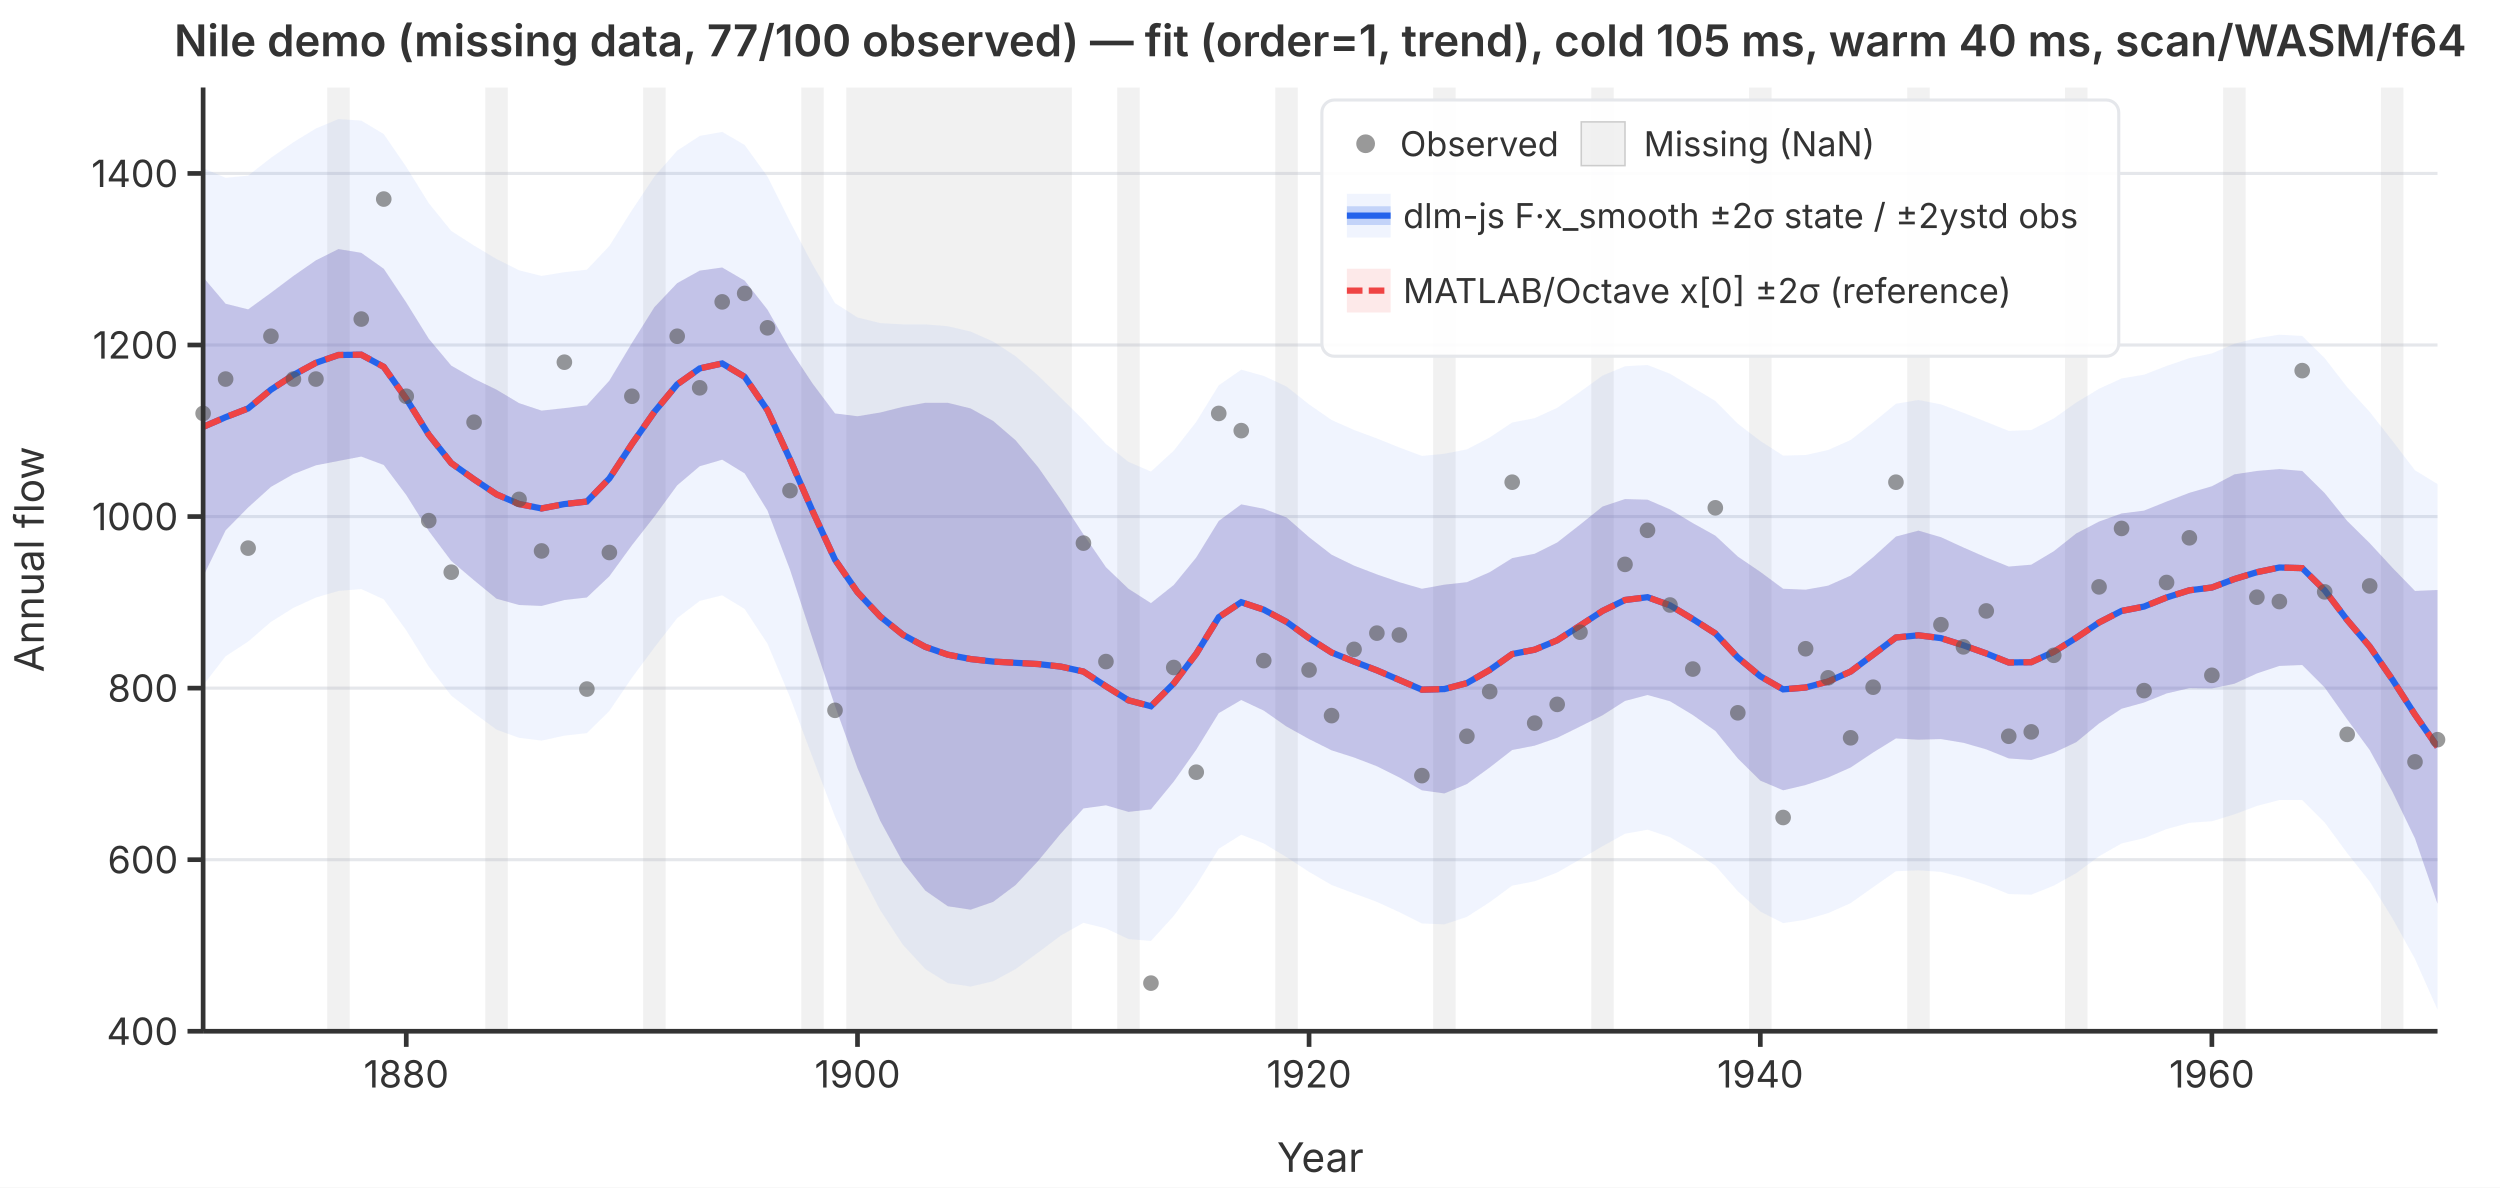
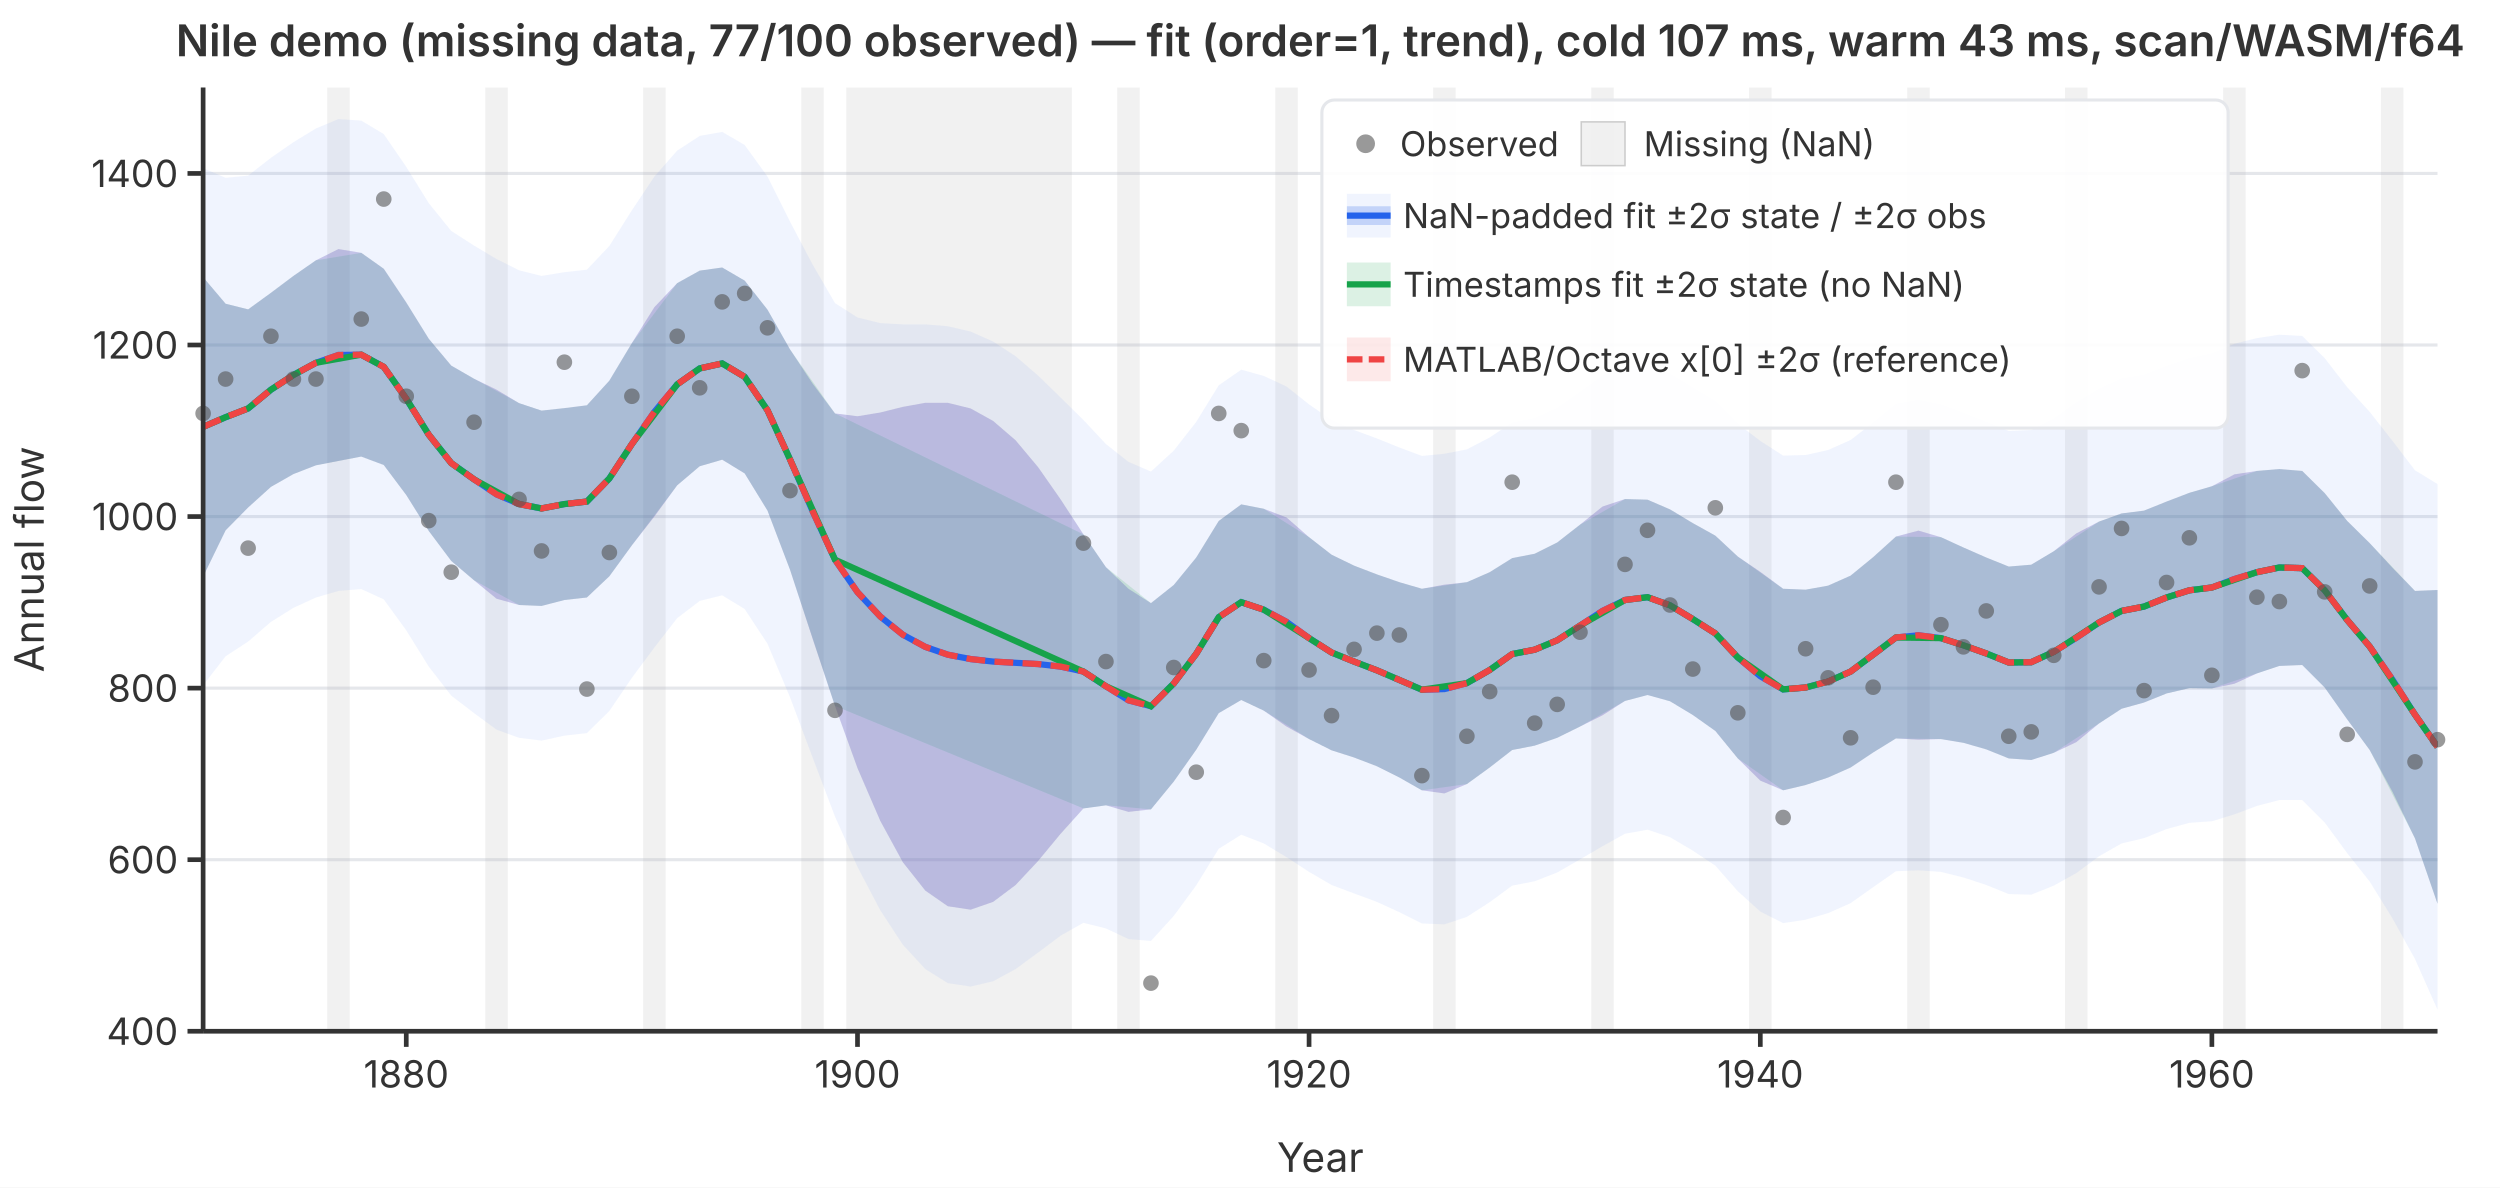
<svg xmlns="http://www.w3.org/2000/svg" viewBox="0 0 800 380" font-family="system-ui,-apple-system,sans-serif" font-size="12">
  <rect width="800" height="380" fill="white" />
  <defs>
    <clipPath id="plot-clip">
      <rect x="65" y="28" width="715" height="302" />
    </clipPath>
  </defs>
  <line x1="65" y1="330.0" x2="780" y2="330.0" stroke="#e5e7eb" stroke-width="1" />
  <line x1="65" y1="275.1" x2="780" y2="275.1" stroke="#e5e7eb" stroke-width="1" />
  <line x1="65" y1="220.2" x2="780" y2="220.2" stroke="#e5e7eb" stroke-width="1" />
  <line x1="65" y1="165.3" x2="780" y2="165.3" stroke="#e5e7eb" stroke-width="1" />
  <line x1="65" y1="110.4" x2="780" y2="110.4" stroke="#e5e7eb" stroke-width="1" />
  <line x1="65" y1="55.5" x2="780" y2="55.5" stroke="#e5e7eb" stroke-width="1" />
  <g clip-path="url(#plot-clip)">
    <rect x="104.7" y="28.0" width="7.2" height="302.0" fill="rgba(180,180,180,0.18)" />
    <rect x="155.3" y="28.0" width="7.2" height="302.0" fill="rgba(180,180,180,0.18)" />
    <rect x="205.8" y="28.0" width="7.2" height="302.0" fill="rgba(180,180,180,0.18)" />
    <rect x="256.4" y="28.0" width="7.2" height="302.0" fill="rgba(180,180,180,0.18)" />
    <rect x="270.8" y="28.0" width="72.2" height="302.0" fill="rgba(180,180,180,0.18)" />
    <rect x="357.5" y="28.0" width="7.2" height="302.0" fill="rgba(180,180,180,0.18)" />
    <rect x="408.1" y="28.0" width="7.2" height="302.0" fill="rgba(180,180,180,0.18)" />
    <rect x="458.6" y="28.0" width="7.2" height="302.0" fill="rgba(180,180,180,0.18)" />
    <rect x="509.2" y="28.0" width="7.2" height="302.0" fill="rgba(180,180,180,0.18)" />
    <rect x="559.7" y="28.0" width="7.2" height="302.0" fill="rgba(180,180,180,0.18)" />
    <rect x="610.3" y="28.0" width="7.2" height="302.0" fill="rgba(180,180,180,0.18)" />
    <rect x="660.8" y="28.0" width="7.2" height="302.0" fill="rgba(180,180,180,0.18)" />
    <rect x="711.4" y="28.0" width="7.2" height="302.0" fill="rgba(180,180,180,0.18)" />
    <rect x="761.9" y="28.0" width="7.2" height="302.0" fill="rgba(180,180,180,0.18)" />
    <path d="M65.0,53.8L72.2,56.9L79.4,56.2L86.7,50.5L93.9,45.5L101.1,41.1L108.3,38.1L115.6,38.6L122.8,42.9L130.0,53.4L137.2,65.0L144.4,73.9L151.7,78.6L158.9,82.9L166.1,86.5L173.3,88.3L180.6,87.1L187.8,86.3L195.0,78.7L202.2,67.3L209.4,56.5L216.7,48.2L223.9,43.5L231.1,42.2L238.3,46.4L245.6,56.5L252.8,70.9L260.0,84.6L267.2,97.0L274.4,101.6L281.7,103.4L288.9,103.8L296.1,103.8L303.3,104.4L310.6,106.1L317.8,109.3L325.0,114.0L332.2,120.2L339.4,127.2L346.7,134.4L353.9,142.1L361.1,147.8L368.3,150.9L375.6,144.2L382.8,135.0L390.0,123.3L397.2,118.3L404.4,120.3L411.7,123.7L418.9,129.4L426.1,134.4L433.3,137.6L440.6,140.3L447.8,143.2L455.0,145.9L462.2,145.2L469.4,143.8L476.7,140.0L483.9,135.2L491.1,133.8L498.3,130.5L505.6,125.4L512.8,120.2L520.0,117.2L527.2,116.8L534.4,119.6L541.7,124.0L548.9,128.3L556.1,135.6L563.3,141.1L570.6,145.8L577.8,145.6L585.0,144.0L592.2,140.8L599.4,135.2L606.7,129.2L613.9,128.0L621.1,129.4L628.3,132.1L635.6,135.0L642.8,137.9L650.0,137.6L657.2,133.9L664.4,128.8L671.7,124.4L678.9,121.1L686.1,119.9L693.3,117.1L700.6,114.6L707.8,113.1L715.0,110.0L722.2,108.2L729.4,107.1L736.7,107.5L743.9,114.6L751.1,123.9L758.3,131.8L765.6,141.1L772.8,150.5L780.0,154.9L780.0,323.1L772.8,306.9L765.6,293.9L758.3,282.1L751.1,273.0L743.9,263.2L736.7,256.0L729.4,256.0L722.2,257.9L715.0,260.6L707.8,262.8L700.6,263.3L693.3,265.3L686.1,268.2L678.9,269.9L671.7,274.0L664.4,279.4L657.2,283.4L650.0,286.3L642.8,286.1L635.6,283.2L628.3,280.8L621.1,279.0L613.9,278.5L606.7,278.8L599.4,283.9L592.2,289.0L585.0,292.2L577.8,294.3L570.6,295.4L563.3,291.7L556.1,285.2L548.9,277.0L541.7,272.2L534.4,267.9L527.2,265.5L520.0,266.8L512.8,270.8L505.6,275.0L498.3,279.2L491.1,282.0L483.9,283.4L476.7,288.7L469.4,293.4L462.2,295.8L455.0,295.5L447.8,291.9L440.6,288.6L433.3,285.9L426.1,283.2L418.9,279.0L411.7,274.3L404.4,269.9L397.2,267.1L390.0,271.6L382.8,283.3L375.6,293.1L368.3,301.1L361.1,300.5L353.9,297.1L346.7,295.3L339.4,299.4L332.2,304.8L325.0,310.1L317.8,314.0L310.6,315.7L303.3,314.6L296.1,310.1L288.9,302.3L281.7,291.3L274.4,277.4L267.2,261.3L260.0,242.3L252.8,223.1L245.6,206.0L238.3,194.9L231.1,190.5L223.9,192.3L216.7,197.8L209.4,207.2L202.2,216.9L195.0,227.5L187.8,234.6L180.6,235.4L173.3,237.0L166.1,236.1L158.9,233.5L151.7,228.2L144.4,222.6L137.2,213.3L130.0,201.7L122.8,191.8L115.6,188.5L108.3,189.1L101.1,191.2L93.9,194.5L86.7,199.0L79.4,205.3L72.2,210.0L65.0,219.3Z" fill="rgba(37,99,235,0.07)" stroke="none" />
    <path d="M65.0,88.7L72.2,97.2L79.4,99.0L86.7,93.7L93.9,88.3L101.1,83.3L108.3,79.7L115.6,80.9L122.8,86.0L130.0,96.8L137.2,108.4L144.4,117.0L151.7,121.2L158.9,124.7L166.1,129.0L173.3,131.4L180.6,130.6L187.8,129.7L195.0,121.8L202.2,109.8L209.4,98.3L216.7,90.6L223.9,86.6L231.1,85.6L238.3,89.8L245.6,99.1L252.8,111.8L260.0,122.7L267.2,132.3L274.4,133.2L281.7,132.0L288.9,130.2L296.1,128.9L303.3,128.9L310.6,130.7L317.8,134.7L325.0,140.9L332.2,149.5L339.4,159.8L346.7,171.0L353.9,181.5L361.1,188.4L368.3,193.0L375.6,187.2L382.8,178.4L390.0,166.7L397.2,161.4L404.4,162.8L411.7,165.6L418.9,171.9L426.1,177.5L433.3,181.0L440.6,183.8L447.8,186.3L455.0,188.4L462.2,187.1L469.4,186.3L476.7,183.1L483.9,178.6L491.1,177.2L498.3,173.6L505.6,167.9L512.8,162.1L520.0,159.7L527.2,159.9L534.4,163.0L541.7,167.4L548.9,171.4L556.1,178.1L563.3,183.0L570.6,188.4L577.8,188.7L585.0,187.4L592.2,184.2L599.4,178.3L606.7,171.7L613.9,169.8L621.1,171.9L628.3,175.2L635.6,178.4L642.8,181.3L650.0,180.7L657.2,176.4L664.4,170.7L671.7,166.9L678.9,164.3L686.1,163.4L693.3,160.5L700.6,157.7L707.8,155.6L715.0,151.8L722.2,150.7L729.4,150.1L736.7,150.7L743.9,157.8L751.1,166.7L758.3,173.8L765.6,181.7L772.8,189.1L780.0,188.8L780.0,289.2L772.8,268.3L765.6,253.4L758.3,240.0L751.1,230.2L743.9,220.0L736.7,212.8L729.4,213.1L722.2,215.5L715.0,218.8L707.8,220.3L700.6,220.2L693.3,221.9L686.1,224.8L678.9,226.8L671.7,231.5L664.4,237.5L657.2,240.9L650.0,243.2L642.8,242.7L635.6,239.8L628.3,237.7L621.1,236.5L613.9,236.7L606.7,236.3L599.4,240.8L592.2,245.6L585.0,248.8L577.8,251.2L570.6,252.9L563.3,249.8L556.1,242.7L548.9,233.9L541.7,228.8L534.4,224.4L527.2,222.4L520.0,224.3L512.8,228.9L505.6,232.5L498.3,236.1L491.1,238.6L483.9,240.0L476.7,245.6L469.4,250.9L462.2,253.9L455.0,252.9L447.8,248.8L440.6,245.2L433.3,242.4L426.1,240.1L418.9,236.5L411.7,232.5L404.4,227.4L397.2,224.0L390.0,228.2L382.8,239.9L375.6,250.1L368.3,259.0L361.1,259.8L353.9,257.7L346.7,258.7L339.4,266.8L332.2,275.5L325.0,283.2L317.8,288.6L310.6,291.1L303.3,290.0L296.1,285.0L288.9,275.9L281.7,262.7L274.4,245.8L267.2,225.9L260.0,204.3L252.8,182.3L245.6,163.4L238.3,151.5L231.1,147.1L223.9,149.2L216.7,155.3L209.4,165.3L202.2,174.5L195.0,184.4L187.8,191.2L180.6,192.0L173.3,193.9L166.1,193.6L158.9,191.6L151.7,185.7L144.4,179.5L137.2,169.9L130.0,158.4L122.8,148.8L115.6,146.1L108.3,147.5L101.1,148.9L93.9,151.7L86.7,155.8L79.4,162.4L72.2,169.7L65.0,184.5Z" fill="rgba(239,68,68,0.12)" stroke="none" />
+     <path d="M65.0,88.7L72.2,97.2L79.4,99.0L86.7,93.7L93.9,88.3L101.1,83.3L115.6,80.9L122.8,86.0L130.0,96.8L137.2,108.4L144.4,117.0L151.7,121.2L166.1,129.0L173.3,131.4L180.6,130.6L187.8,129.7L195.0,121.8L202.2,109.8L216.7,90.6L223.9,86.6L231.1,85.6L238.3,89.8L245.6,99.1L252.8,111.8L267.2,132.3L346.7,171.0L353.9,181.5L368.3,193.0L375.6,187.2L382.8,178.4L390.0,166.7L397.2,161.4L404.4,162.8L418.9,171.9L426.1,177.5L433.3,181.0L440.6,183.8L447.8,186.3L455.0,188.4L469.4,186.3L476.7,183.1L483.9,178.6L491.1,177.2L498.3,173.6L505.6,167.9L520.0,159.7L527.2,159.9L534.4,163.0L541.7,167.4L548.9,171.4L556.1,178.1L570.6,188.4L577.8,188.7L585.0,187.4L592.2,184.2L599.4,178.3L606.7,171.7L621.1,171.9L628.3,175.2L635.6,178.4L642.8,181.3L650.0,180.7L657.2,176.4L671.7,166.9L678.9,164.3L686.1,163.4L693.3,160.5L700.6,157.7L707.8,155.6L722.2,150.7L729.4,150.1L736.7,150.7L743.9,157.8L751.1,166.7L758.3,173.8L772.8,189.1L780.0,188.8L780.0,289.2L772.8,268.3L758.3,240.0L751.1,230.2L743.9,220.0L736.7,212.8L729.4,213.1L722.2,215.5L707.8,220.3L700.6,220.2L693.3,221.9L686.1,224.8L678.9,226.8L671.7,231.5L657.2,240.9L650.0,243.2L642.8,242.7L635.6,239.8L628.3,237.7L621.1,236.5L606.7,236.3L599.4,240.8L592.2,245.6L585.0,248.8L577.8,251.2L570.6,252.9L556.1,242.7L548.9,233.9L541.7,228.8L534.4,224.4L527.2,222.4L520.0,224.3L505.6,232.5L498.3,236.1L491.1,238.6L483.9,240.0L476.7,245.6L469.4,250.9L455.0,252.9L447.8,248.8L440.6,245.2L433.3,242.4L426.1,240.1L418.9,236.5L404.4,227.4L397.2,224.0L390.0,228.2L382.8,239.9L375.6,250.1L368.3,259.0L353.9,257.7L346.7,258.7L267.2,225.9L252.8,182.3L245.6,163.4L238.3,151.5L231.1,147.1L223.9,149.2L216.7,155.3L202.2,174.5L195.0,184.4L187.8,191.2L180.6,192.0L173.3,193.9L166.1,193.6L151.7,185.7L144.4,179.5L137.2,169.9L130.0,158.4L122.8,148.8L115.6,146.1L101.1,148.9L93.9,151.7L86.7,155.8L79.4,162.4L72.2,169.7L65.0,184.5Z" fill="rgba(22,163,74,0.15)" stroke="none" />
    <path d="M65.0,88.7L72.2,97.2L79.4,99.0L86.7,93.7L93.9,88.3L101.1,83.3L108.3,79.7L115.6,80.9L122.8,86.0L130.0,96.8L137.2,108.4L144.4,117.0L151.7,121.2L158.9,124.7L166.1,129.0L173.3,131.4L180.6,130.6L187.8,129.7L195.0,121.8L202.2,109.8L209.4,98.3L216.7,90.6L223.9,86.6L231.1,85.6L238.3,89.8L245.6,99.1L252.8,111.8L260.0,122.7L267.2,132.3L274.4,133.2L281.7,132.0L288.9,130.2L296.1,128.9L303.3,128.9L310.6,130.7L317.8,134.7L325.0,140.9L332.2,149.5L339.4,159.8L346.7,171.0L353.9,181.5L361.1,188.4L368.3,193.0L375.6,187.2L382.8,178.4L390.0,166.7L397.2,161.4L404.4,162.8L411.7,165.6L418.9,171.9L426.1,177.5L433.3,181.0L440.6,183.8L447.8,186.3L455.0,188.4L462.2,187.1L469.4,186.3L476.7,183.1L483.9,178.6L491.1,177.2L498.3,173.6L505.6,167.9L512.8,162.1L520.0,159.7L527.2,159.9L534.4,163.0L541.7,167.4L548.9,171.4L556.1,178.1L563.3,183.0L570.6,188.4L577.8,188.7L585.0,187.4L592.2,184.2L599.4,178.3L606.7,171.7L613.9,169.8L621.1,171.9L628.3,175.2L635.6,178.4L642.8,181.3L650.0,180.7L657.2,176.4L664.4,170.7L671.7,166.9L678.9,164.3L686.1,163.4L693.3,160.5L700.6,157.7L707.8,155.6L715.0,151.8L722.2,150.7L729.4,150.1L736.7,150.7L743.9,157.8L751.1,166.7L758.3,173.8L765.6,181.7L772.8,189.1L780.0,188.8L780.0,289.2L772.8,268.3L765.6,253.4L758.3,240.0L751.1,230.2L743.9,220.0L736.7,212.8L729.4,213.1L722.2,215.5L715.0,218.8L707.8,220.3L700.6,220.2L693.3,221.9L686.1,224.8L678.9,226.8L671.7,231.5L664.4,237.5L657.2,240.9L650.0,243.2L642.8,242.7L635.6,239.8L628.3,237.7L621.1,236.5L613.9,236.7L606.7,236.3L599.4,240.8L592.2,245.6L585.0,248.8L577.8,251.2L570.6,252.9L563.3,249.8L556.1,242.7L548.9,233.9L541.7,228.8L534.4,224.4L527.2,222.4L520.0,224.3L512.8,228.9L505.6,232.5L498.3,236.1L491.1,238.6L483.9,240.0L476.7,245.6L469.4,250.9L462.2,253.9L455.0,252.9L447.8,248.8L440.6,245.2L433.3,242.4L426.1,240.1L418.9,236.5L411.7,232.5L404.4,227.4L397.2,224.0L390.0,228.2L382.8,239.9L375.6,250.1L368.3,259.0L361.1,259.8L353.9,257.7L346.7,258.7L339.4,266.8L332.2,275.5L325.0,283.2L317.8,288.6L310.6,291.1L303.3,290.0L296.1,285.0L288.9,275.9L281.7,262.7L274.4,245.8L267.2,225.9L260.0,204.3L252.8,182.3L245.6,163.4L238.3,151.5L231.1,147.1L223.9,149.2L216.7,155.3L209.4,165.3L202.2,174.5L195.0,184.4L187.8,191.2L180.6,192.0L173.3,193.9L166.1,193.6L158.9,191.6L151.7,185.7L144.4,179.5L137.2,169.9L130.0,158.4L122.8,148.8L115.6,146.1L108.3,147.5L101.1,148.9L93.9,151.7L86.7,155.8L79.4,162.4L72.2,169.7L65.0,184.5Z" fill="rgba(37,99,235,0.22)" stroke="none" />
    <polyline points="65.0,136.6 72.2,133.5 79.4,130.7 86.7,124.7 93.9,120.0 101.1,116.1 108.3,113.6 115.6,113.5 122.8,117.4 130.0,127.6 137.2,139.1 144.4,148.2 151.7,153.4 158.9,158.2 166.1,161.3 173.3,162.7 180.6,161.3 187.8,160.5 195.0,153.1 202.2,142.1 209.4,131.8 216.7,123.0 223.9,117.9 231.1,116.3 238.3,120.6 245.6,131.3 252.8,147.0 260.0,163.5 267.2,179.1 274.4,189.5 281.7,197.3 288.9,203.1 296.1,207.0 303.3,209.5 310.6,210.9 317.8,211.7 325.0,212.1 332.2,212.5 339.4,213.3 346.7,214.9 353.9,219.6 361.1,224.1 368.3,226.0 375.6,218.7 382.8,209.2 390.0,197.5 397.2,192.7 404.4,195.1 411.7,199.0 418.9,204.2 426.1,208.8 433.3,211.7 440.6,214.5 447.8,217.6 455.0,220.7 462.2,220.5 469.4,218.6 476.7,214.4 483.9,209.3 491.1,207.9 498.3,204.9 505.6,200.2 512.8,195.5 520.0,192.0 527.2,191.1 534.4,193.7 541.7,198.1 548.9,202.7 556.1,210.4 563.3,216.4 570.6,220.6 577.8,220.0 585.0,218.1 592.2,214.9 599.4,209.5 606.7,204.0 613.9,203.3 621.1,204.2 628.3,206.5 635.6,209.1 642.8,212.0 650.0,211.9 657.2,208.6 664.4,204.1 671.7,199.2 678.9,195.5 686.1,194.1 693.3,191.2 700.6,188.9 707.8,188.0 715.0,185.3 722.2,183.1 729.4,181.6 736.7,181.8 743.9,188.9 751.1,198.4 758.3,206.9 765.6,217.5 772.8,228.7 780.0,239.0" fill="none" stroke="#2563eb" stroke-width="2" />
+     <polyline points="65.0,136.6 72.2,133.5 79.4,130.7 86.7,124.7 93.9,120.0 101.1,116.1 115.6,113.5 122.8,117.4 130.0,127.6 137.2,139.1 144.4,148.2 151.7,153.4 166.1,161.3 173.3,162.7 180.6,161.3 187.8,160.5 195.0,153.1 202.2,142.1 216.7,123.0 223.9,117.9 231.1,116.3 238.3,120.6 245.6,131.3 252.8,147.0 267.2,179.1 346.7,214.9 353.9,219.6 368.3,226.0 375.6,218.7 382.8,209.2 390.0,197.5 397.2,192.7 404.4,195.1 418.9,204.2 426.1,208.8 433.3,211.7 440.6,214.5 447.8,217.6 455.0,220.7 469.4,218.6 476.7,214.4 483.9,209.3 491.1,207.9 498.3,204.9 505.6,200.2 520.0,192.0 527.2,191.1 534.4,193.7 541.7,198.1 548.9,202.7 556.1,210.4 570.6,220.6 577.8,220.0 585.0,218.1 592.2,214.9 599.4,209.5 606.7,204.0 621.1,204.2 628.3,206.5 635.6,209.1 642.8,212.0 650.0,211.9 657.2,208.6 671.7,199.2 678.9,195.5 686.1,194.1 693.3,191.2 700.6,188.9 707.8,188.0 722.2,183.1 729.4,181.6 736.7,181.8 743.9,188.9 751.1,198.4 758.3,206.9 772.8,228.7 780.0,239.0" fill="none" stroke="#16a34a" stroke-width="2" />
    <polyline points="65.0,136.6 72.2,133.5 79.4,130.7 86.7,124.7 93.9,120.0 101.1,116.1 108.3,113.6 115.6,113.5 122.8,117.4 130.0,127.6 137.2,139.1 144.4,148.2 151.7,153.4 158.9,158.2 166.1,161.3 173.3,162.7 180.6,161.3 187.8,160.5 195.0,153.1 202.2,142.1 209.4,131.8 216.7,123.0 223.9,117.9 231.1,116.3 238.3,120.6 245.6,131.3 252.8,147.0 260.0,163.5 267.2,179.1 274.4,189.5 281.7,197.3 288.9,203.1 296.1,207.0 303.3,209.5 310.6,210.9 317.8,211.7 325.0,212.1 332.2,212.5 339.4,213.3 346.7,214.9 353.9,219.6 361.1,224.1 368.3,226.0 375.6,218.7 382.8,209.2 390.0,197.5 397.2,192.7 404.4,195.1 411.7,199.0 418.9,204.2 426.1,208.8 433.3,211.7 440.6,214.5 447.8,217.6 455.0,220.7 462.2,220.5 469.4,218.6 476.7,214.4 483.9,209.3 491.1,207.9 498.3,204.9 505.6,200.2 512.8,195.5 520.0,192.0 527.2,191.1 534.4,193.7 541.7,198.1 548.9,202.7 556.1,210.4 563.3,216.4 570.6,220.6 577.8,220.0 585.0,218.1 592.2,214.9 599.4,209.5 606.7,204.0 613.9,203.3 621.1,204.2 628.3,206.5 635.6,209.1 642.8,212.0 650.0,211.9 657.2,208.6 664.4,204.1 671.7,199.2 678.9,195.5 686.1,194.1 693.3,191.2 700.6,188.9 707.8,188.0 715.0,185.3 722.2,183.1 729.4,181.6 736.7,181.8 743.9,188.9 751.1,198.4 758.3,206.9 765.6,217.5 772.8,228.7 780.0,239.0" fill="none" stroke="#ef4444" stroke-width="2" stroke-dasharray="6,3" />
  </g>
  <circle cx="65.0" cy="132.3" r="2.5" fill="#555" opacity="0.6" />
  <circle cx="72.2" cy="121.3" r="2.5" fill="#555" opacity="0.6" />
  <circle cx="79.4" cy="175.4" r="2.5" fill="#555" opacity="0.6" />
  <circle cx="86.7" cy="107.6" r="2.5" fill="#555" opacity="0.6" />
  <circle cx="93.9" cy="121.3" r="2.5" fill="#555" opacity="0.6" />
  <circle cx="101.1" cy="121.3" r="2.5" fill="#555" opacity="0.6" />
  <circle cx="115.6" cy="102.1" r="2.5" fill="#555" opacity="0.6" />
  <circle cx="122.8" cy="63.7" r="2.5" fill="#555" opacity="0.6" />
  <circle cx="130.0" cy="126.8" r="2.5" fill="#555" opacity="0.6" />
  <circle cx="137.2" cy="166.6" r="2.5" fill="#555" opacity="0.6" />
  <circle cx="144.4" cy="183.1" r="2.5" fill="#555" opacity="0.6" />
  <circle cx="151.7" cy="135.1" r="2.5" fill="#555" opacity="0.6" />
  <circle cx="166.1" cy="159.8" r="2.5" fill="#555" opacity="0.6" />
  <circle cx="173.3" cy="176.3" r="2.5" fill="#555" opacity="0.6" />
  <circle cx="180.6" cy="115.9" r="2.5" fill="#555" opacity="0.6" />
  <circle cx="187.8" cy="220.5" r="2.5" fill="#555" opacity="0.6" />
  <circle cx="195.0" cy="176.8" r="2.5" fill="#555" opacity="0.6" />
  <circle cx="202.2" cy="126.8" r="2.5" fill="#555" opacity="0.6" />
  <circle cx="216.7" cy="107.6" r="2.5" fill="#555" opacity="0.6" />
  <circle cx="223.9" cy="124.1" r="2.5" fill="#555" opacity="0.6" />
  <circle cx="231.1" cy="96.6" r="2.5" fill="#555" opacity="0.6" />
  <circle cx="238.3" cy="93.9" r="2.5" fill="#555" opacity="0.6" />
  <circle cx="245.6" cy="104.9" r="2.5" fill="#555" opacity="0.6" />
  <circle cx="252.8" cy="157.0" r="2.5" fill="#555" opacity="0.6" />
  <circle cx="267.2" cy="227.3" r="2.5" fill="#555" opacity="0.6" />
  <circle cx="346.7" cy="173.8" r="2.5" fill="#555" opacity="0.6" />
  <circle cx="353.9" cy="211.7" r="2.5" fill="#555" opacity="0.6" />
  <circle cx="368.3" cy="314.6" r="2.5" fill="#555" opacity="0.6" />
  <circle cx="375.6" cy="213.6" r="2.5" fill="#555" opacity="0.6" />
  <circle cx="382.8" cy="247.1" r="2.5" fill="#555" opacity="0.6" />
  <circle cx="390.0" cy="132.3" r="2.5" fill="#555" opacity="0.6" />
  <circle cx="397.2" cy="137.8" r="2.5" fill="#555" opacity="0.6" />
  <circle cx="404.4" cy="211.4" r="2.5" fill="#555" opacity="0.6" />
  <circle cx="418.9" cy="214.4" r="2.5" fill="#555" opacity="0.6" />
  <circle cx="426.1" cy="229.0" r="2.5" fill="#555" opacity="0.6" />
  <circle cx="433.3" cy="207.8" r="2.5" fill="#555" opacity="0.6" />
  <circle cx="440.6" cy="202.6" r="2.5" fill="#555" opacity="0.6" />
  <circle cx="447.8" cy="203.2" r="2.5" fill="#555" opacity="0.6" />
  <circle cx="455.0" cy="248.2" r="2.5" fill="#555" opacity="0.6" />
  <circle cx="469.4" cy="235.6" r="2.5" fill="#555" opacity="0.6" />
  <circle cx="476.7" cy="221.3" r="2.5" fill="#555" opacity="0.6" />
  <circle cx="483.9" cy="154.3" r="2.5" fill="#555" opacity="0.6" />
  <circle cx="491.1" cy="231.4" r="2.5" fill="#555" opacity="0.6" />
  <circle cx="498.3" cy="225.4" r="2.5" fill="#555" opacity="0.6" />
  <circle cx="505.6" cy="202.3" r="2.5" fill="#555" opacity="0.6" />
  <circle cx="520.0" cy="180.6" r="2.5" fill="#555" opacity="0.6" />
  <circle cx="527.2" cy="169.7" r="2.5" fill="#555" opacity="0.6" />
  <circle cx="534.4" cy="193.6" r="2.5" fill="#555" opacity="0.6" />
  <circle cx="541.7" cy="214.1" r="2.5" fill="#555" opacity="0.6" />
  <circle cx="548.9" cy="162.5" r="2.5" fill="#555" opacity="0.6" />
  <circle cx="556.1" cy="228.1" r="2.5" fill="#555" opacity="0.6" />
  <circle cx="570.6" cy="261.6" r="2.5" fill="#555" opacity="0.6" />
  <circle cx="577.8" cy="207.6" r="2.5" fill="#555" opacity="0.6" />
  <circle cx="585.0" cy="216.9" r="2.5" fill="#555" opacity="0.6" />
  <circle cx="592.2" cy="236.1" r="2.5" fill="#555" opacity="0.6" />
  <circle cx="599.4" cy="219.9" r="2.5" fill="#555" opacity="0.6" />
  <circle cx="606.7" cy="154.3" r="2.5" fill="#555" opacity="0.6" />
  <circle cx="621.1" cy="199.9" r="2.5" fill="#555" opacity="0.6" />
  <circle cx="628.3" cy="207.0" r="2.5" fill="#555" opacity="0.6" />
  <circle cx="635.6" cy="195.5" r="2.5" fill="#555" opacity="0.6" />
  <circle cx="642.8" cy="235.6" r="2.5" fill="#555" opacity="0.6" />
  <circle cx="650.0" cy="234.2" r="2.5" fill="#555" opacity="0.6" />
  <circle cx="657.2" cy="209.7" r="2.5" fill="#555" opacity="0.6" />
  <circle cx="671.7" cy="187.8" r="2.5" fill="#555" opacity="0.6" />
  <circle cx="678.9" cy="169.1" r="2.5" fill="#555" opacity="0.6" />
  <circle cx="686.1" cy="221.0" r="2.5" fill="#555" opacity="0.6" />
  <circle cx="693.3" cy="186.4" r="2.5" fill="#555" opacity="0.6" />
  <circle cx="700.6" cy="172.1" r="2.5" fill="#555" opacity="0.6" />
  <circle cx="707.8" cy="216.1" r="2.5" fill="#555" opacity="0.6" />
  <circle cx="722.2" cy="191.1" r="2.5" fill="#555" opacity="0.6" />
  <circle cx="729.4" cy="192.5" r="2.5" fill="#555" opacity="0.6" />
  <circle cx="736.7" cy="118.6" r="2.5" fill="#555" opacity="0.6" />
  <circle cx="743.9" cy="189.4" r="2.5" fill="#555" opacity="0.6" />
  <circle cx="751.1" cy="235.0" r="2.5" fill="#555" opacity="0.6" />
  <circle cx="758.3" cy="187.5" r="2.5" fill="#555" opacity="0.6" />
  <circle cx="772.8" cy="243.8" r="2.5" fill="#555" opacity="0.6" />
  <circle cx="780.0" cy="236.7" r="2.5" fill="#555" opacity="0.6" />
  <line x1="65" y1="28" x2="65" y2="330" stroke="#333" stroke-width="1.5" />
  <line x1="65" y1="330" x2="780" y2="330" stroke="#333" stroke-width="1.5" />
  <line x1="60" y1="330.0" x2="65" y2="330.0" stroke="#333" stroke-width="1.5" />
  <text x="57" y="330.0" text-anchor="end" dominant-baseline="middle" fill="#333">400</text>
  <line x1="60" y1="275.1" x2="65" y2="275.1" stroke="#333" stroke-width="1.5" />
  <text x="57" y="275.1" text-anchor="end" dominant-baseline="middle" fill="#333">600</text>
  <line x1="60" y1="220.2" x2="65" y2="220.2" stroke="#333" stroke-width="1.5" />
  <text x="57" y="220.2" text-anchor="end" dominant-baseline="middle" fill="#333">800</text>
  <line x1="60" y1="165.3" x2="65" y2="165.3" stroke="#333" stroke-width="1.5" />
  <text x="57" y="165.3" text-anchor="end" dominant-baseline="middle" fill="#333">1000</text>
  <line x1="60" y1="110.4" x2="65" y2="110.4" stroke="#333" stroke-width="1.5" />
  <text x="57" y="110.4" text-anchor="end" dominant-baseline="middle" fill="#333">1200</text>
  <line x1="60" y1="55.5" x2="65" y2="55.5" stroke="#333" stroke-width="1.5" />
  <text x="57" y="55.5" text-anchor="end" dominant-baseline="middle" fill="#333">1400</text>
  <line x1="130.0" y1="330" x2="130.0" y2="335" stroke="#333" stroke-width="1.5" />
  <text x="130.0" y="348" text-anchor="middle" fill="#333">1880</text>
  <line x1="274.4" y1="330" x2="274.4" y2="335" stroke="#333" stroke-width="1.5" />
  <text x="274.4" y="348" text-anchor="middle" fill="#333">1900</text>
  <line x1="418.9" y1="330" x2="418.9" y2="335" stroke="#333" stroke-width="1.5" />
  <text x="418.9" y="348" text-anchor="middle" fill="#333">1920</text>
  <line x1="563.3" y1="330" x2="563.3" y2="335" stroke="#333" stroke-width="1.5" />
  <text x="563.3" y="348" text-anchor="middle" fill="#333">1940</text>
  <line x1="707.8" y1="330" x2="707.8" y2="335" stroke="#333" stroke-width="1.5" />
  <text x="707.8" y="348" text-anchor="middle" fill="#333">1960</text>
  <text x="422.5" y="375" text-anchor="middle" fill="#333" font-size="13">Year</text>
  <text x="14" y="179.0" text-anchor="middle" fill="#333" font-size="13" transform="rotate(-90,14,179.0)">Annual flow</text>
-   <text x="422.5" y="18" text-anchor="middle" fill="#333" font-size="14" font-weight="600">Nile demo (missing data, 77/100 observed) — fit (order=1, trend), cold 105 ms, warm 40 ms, scan/WASM/f64</text>
-   <rect x="423" y="32" width="255" height="82" rx="4" fill="rgba(255,255,255,0.92)" stroke="#e5e7eb" stroke-width="1" />
+   <text x="422.5" y="18" text-anchor="middle" fill="#333" font-size="14" font-weight="600">Nile demo (missing data, 77/100 observed) — fit (order=1, trend), cold 107 ms, warm 43 ms, scan/WASM/f64</text>
+   <rect x="423" y="32" width="290" height="105" rx="4" fill="rgba(255,255,255,0.92)" stroke="#e5e7eb" stroke-width="1" />
  <circle cx="437" cy="46" r="3" fill="#555" opacity="0.6" />
  <text x="448" y="46" dominant-baseline="middle" fill="#333" font-size="11">Observed</text>
  <rect x="506" y="39" width="14" height="14" fill="rgba(180,180,180,0.18)" stroke="#ccc" stroke-width="0.5" />
  <text x="526" y="46" dominant-baseline="middle" fill="#333" font-size="11">Missing (NaN)</text>
  <rect x="431" y="62" width="14" height="14" fill="rgba(37,99,235,0.07)" stroke="none" />
  <rect x="431" y="66" width="14" height="6" fill="rgba(37,99,235,0.22)" stroke="none" />
  <line x1="431" y1="69" x2="445" y2="69" stroke="#2563eb" stroke-width="2" />
-   <text x="449" y="69" dominant-baseline="middle" fill="#333" font-size="11">dlm-js F·x_smooth ±2σ state / ±2ystd obs</text>
-   <rect x="431" y="86" width="14" height="14" fill="rgba(239,68,68,0.12)" stroke="none" />
-   <line x1="431" y1="93" x2="445" y2="93" stroke="#ef4444" stroke-width="2" stroke-dasharray="5,2" />
-   <text x="449" y="93" dominant-baseline="middle" fill="#333" font-size="11">MATLAB/Octave x[0] ±2σ (reference)</text>
+   <text x="449" y="69" dominant-baseline="middle" fill="#333" font-size="11">NaN-padded fit ±2σ state / ±2σ obs</text>
+   <rect x="431" y="84" width="14" height="14" fill="rgba(22,163,74,0.15)" stroke="none" />
+   <line x1="431" y1="91" x2="445" y2="91" stroke="#16a34a" stroke-width="2" />
+   <text x="449" y="91" dominant-baseline="middle" fill="#333" font-size="11">Timestamps fit ±2σ state (no NaN)</text>
+   <rect x="431" y="108" width="14" height="14" fill="rgba(239,68,68,0.12)" stroke="none" />
+   <line x1="431" y1="115" x2="445" y2="115" stroke="#ef4444" stroke-width="2" stroke-dasharray="5,2" />
+   <text x="449" y="115" dominant-baseline="middle" fill="#333" font-size="11">MATLAB/Octave x[0] ±2σ (reference)</text>
</svg>
